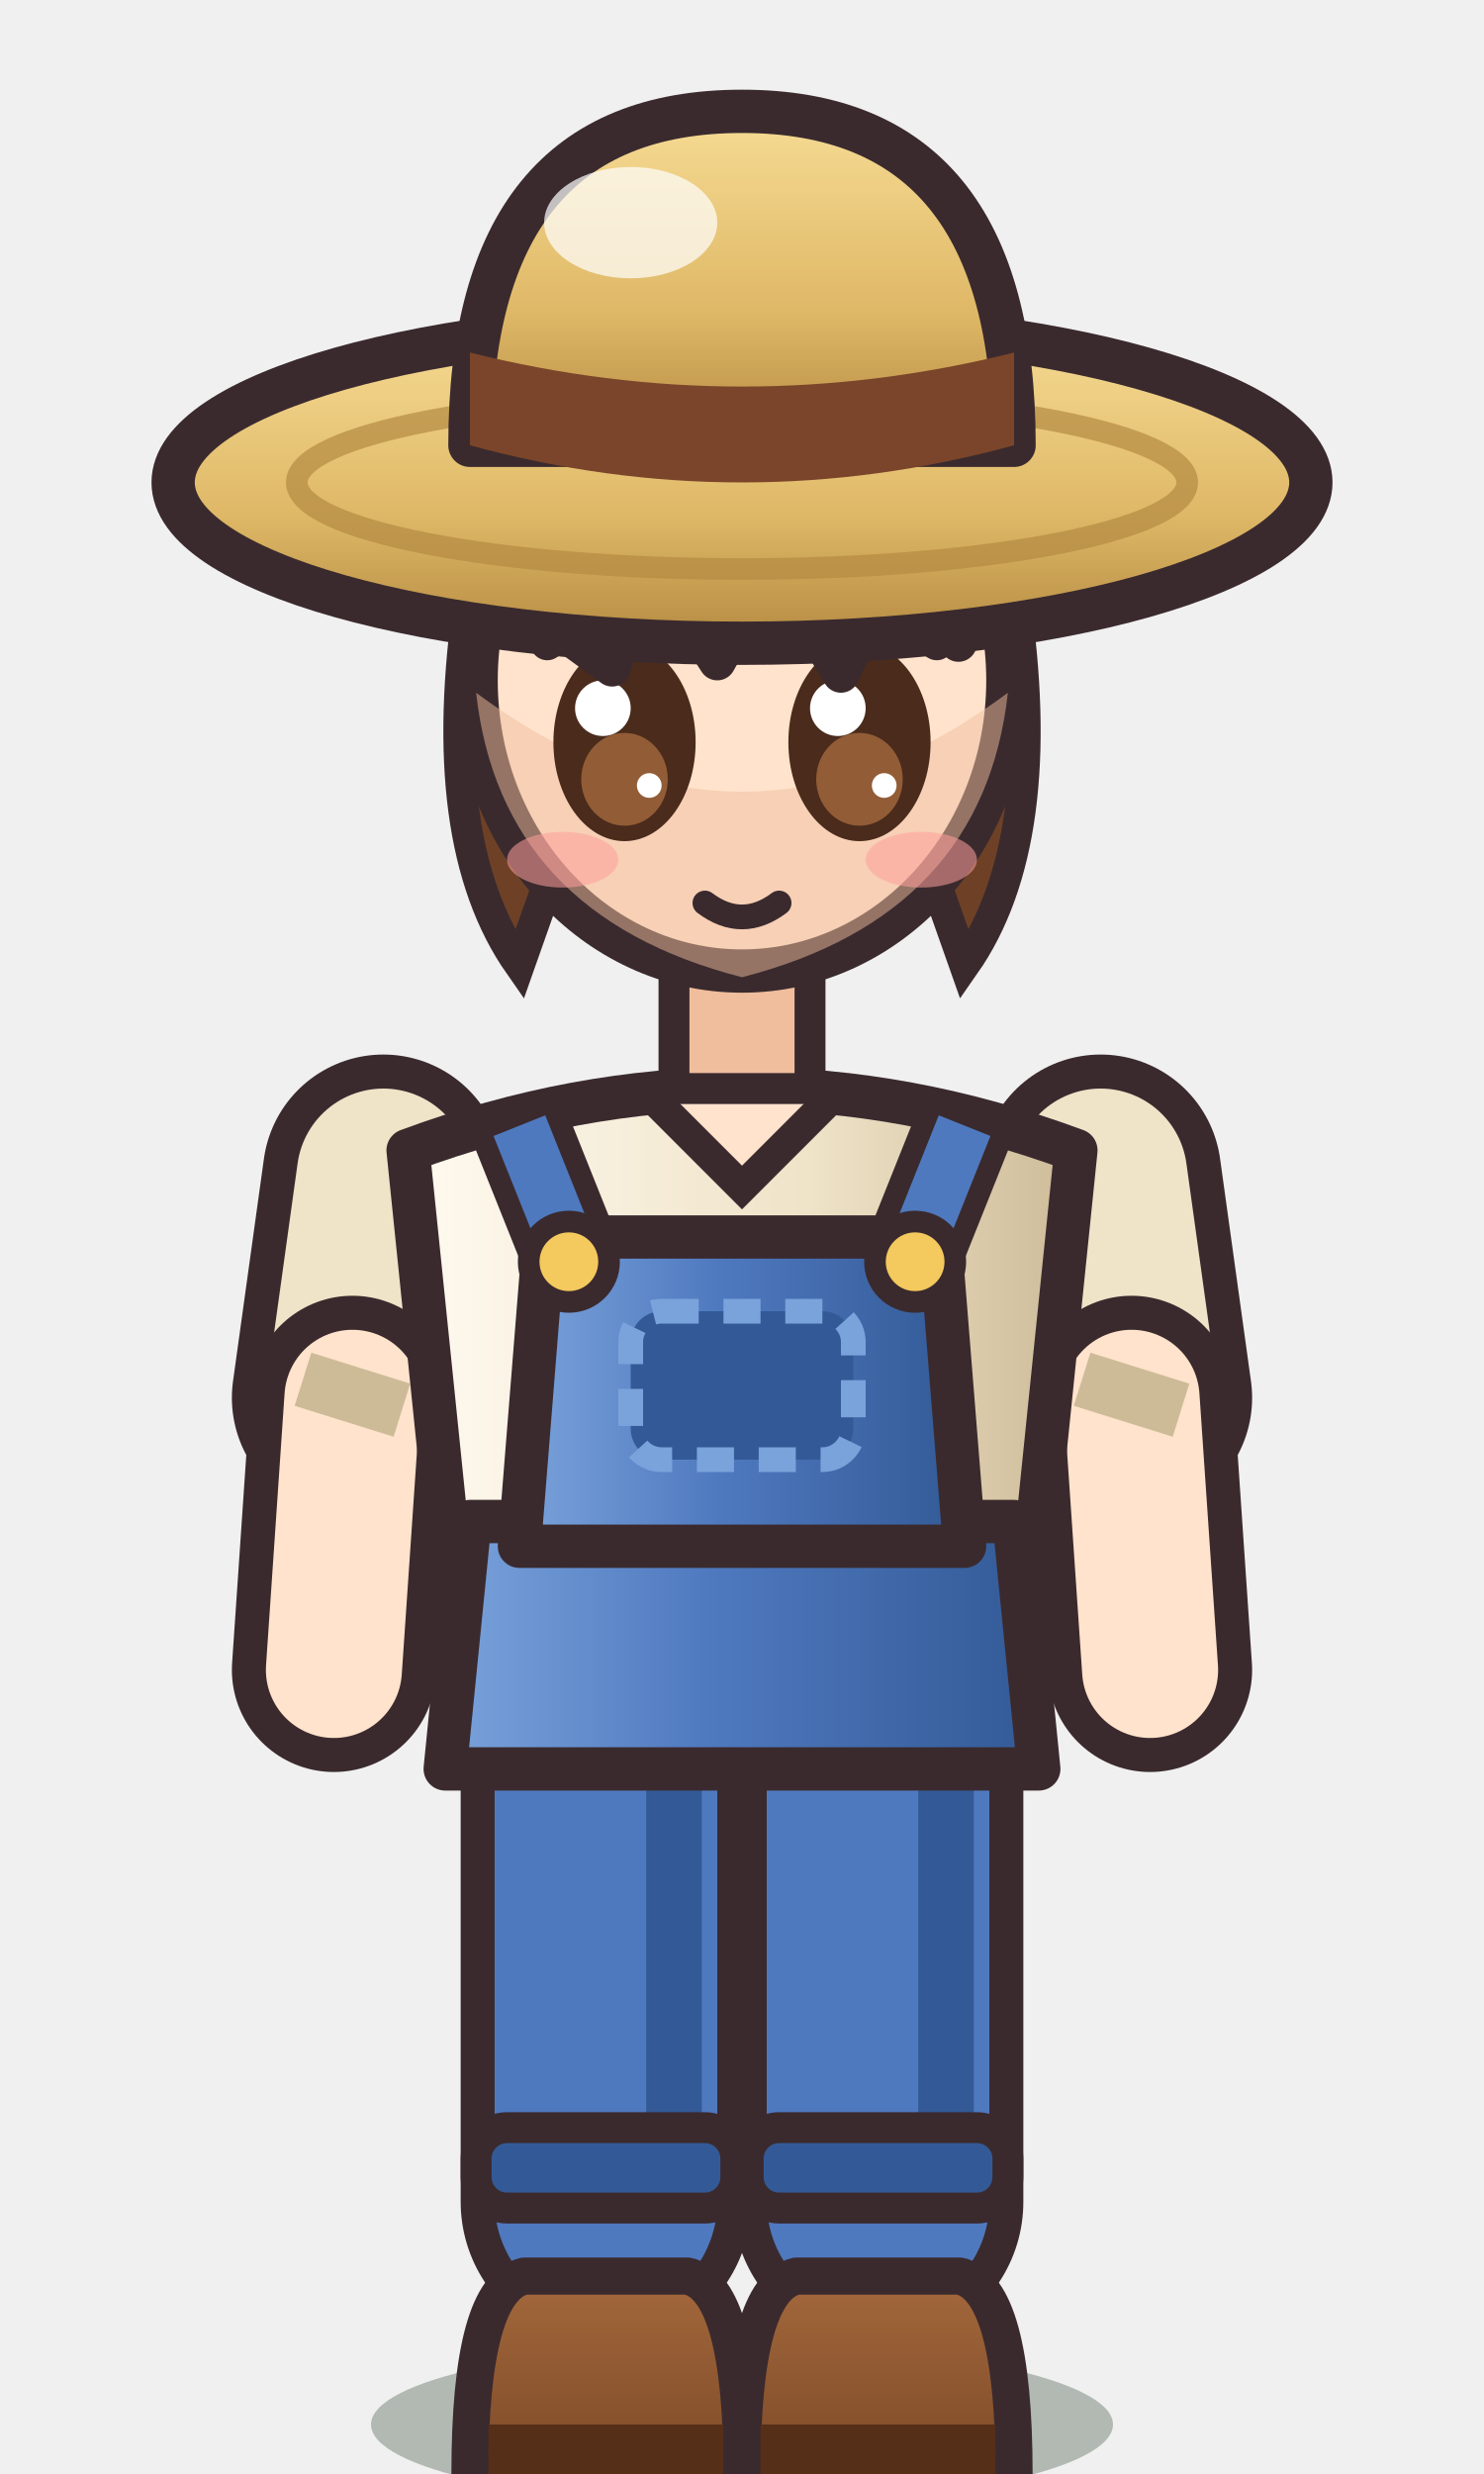
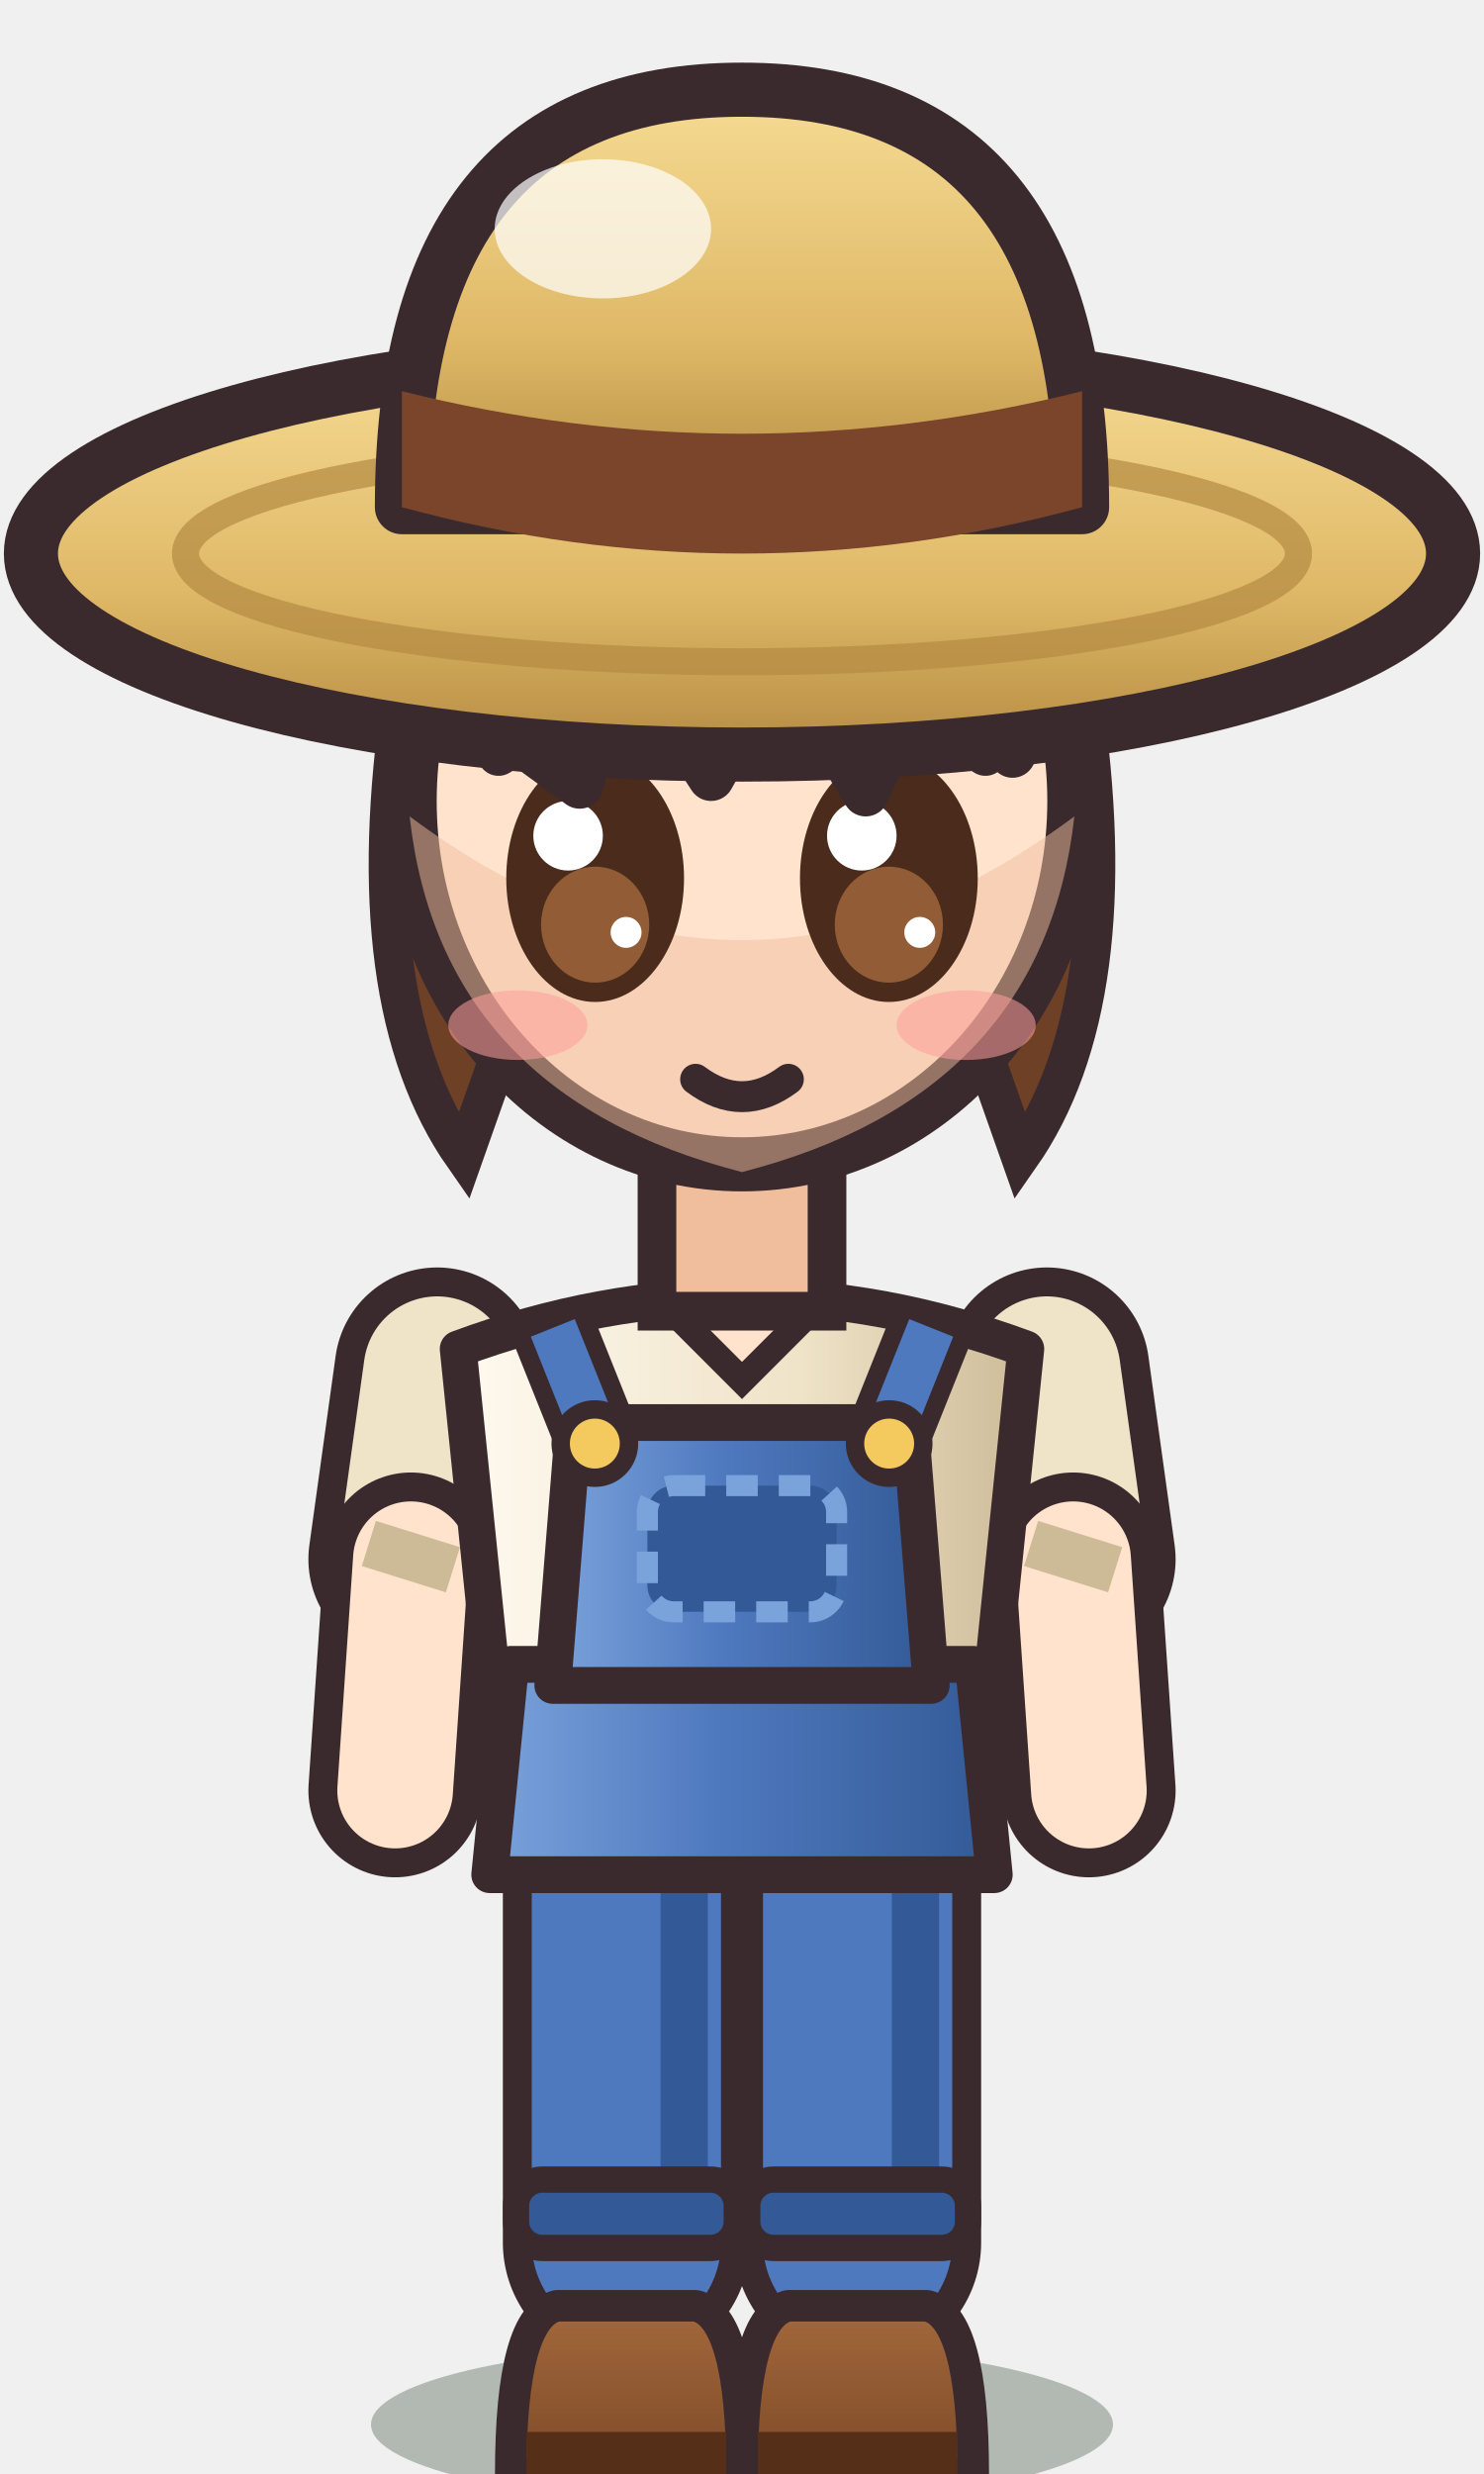
<svg xmlns="http://www.w3.org/2000/svg" viewBox="0 0 24 40" width="24" height="40">
  <defs>
    <linearGradient id="g1" x1="0" y1="0" x2="0" y2="1">
      <stop offset="0" stop-color="#a4683c" />
      <stop offset="1" stop-color="#7c4a27" />
    </linearGradient>
    <linearGradient id="g2" x1="0" y1="0" x2="0" y2="1">
      <stop offset="0" stop-color="#a4683c" />
      <stop offset="1" stop-color="#7c4a27" />
    </linearGradient>
    <linearGradient id="g3" x1="0" y1="0" x2="1" y2="0">
      <stop offset="0" stop-color="#fffaf0" />
      <stop offset="0.6" stop-color="#efe3c8" />
      <stop offset="1" stop-color="#cdbb98" />
    </linearGradient>
    <linearGradient id="g4" x1="0" y1="0" x2="1" y2="0">
      <stop offset="0" stop-color="#7aa2db" />
      <stop offset="0.45" stop-color="#4f79bf" />
      <stop offset="1" stop-color="#335a96" />
    </linearGradient>
    <linearGradient id="g5" x1="0" y1="0" x2="0" y2="1">
      <stop offset="0" stop-color="#9a6238" />
      <stop offset="1" stop-color="#6e4126" />
    </linearGradient>
    <linearGradient id="g6" x1="0" y1="0" x2="0" y2="1">
      <stop offset="0" stop-color="#f6dc94" />
      <stop offset="0.6" stop-color="#dfb867" />
      <stop offset="1" stop-color="#b48a41" />
    </linearGradient>
  </defs>
  <ellipse cx="12" cy="39.2" rx="6" ry="1.3" fill="#1f3a22" opacity="0.3" />
-   <path d="M9.80 26.00 L9.80 35.60" stroke="#3a2a2e" stroke-width="4.70" stroke-linecap="round" />
-   <path d="M9.80 26.00 L9.80 35.60" stroke="#4f79bf" stroke-width="3.60" stroke-linecap="round" />
-   <path d="M10.90 27 L10.90 35.00" stroke="#335a96" stroke-width="0.9" />
-   <rect x="7.70" y="34.40" width="4.2" height="1.3" rx="0.5" fill="#335a96" stroke="#3a2a2e" stroke-width="0.5" />
-   <path d="M7.60 40.00 q0 -3 0.88 -3.2 l2.64 0 q0.88 0.2 0.88 3.2 Z" fill="url(#g1)" stroke="#3a2a2e" stroke-width="0.6" stroke-linejoin="round" />
-   <path d="M7.90 39.60 l3.80 0" stroke="#552f17" stroke-width="0.8" />
-   <path d="M14.20 26.00 L14.20 35.60" stroke="#3a2a2e" stroke-width="4.70" stroke-linecap="round" />
-   <path d="M14.20 26.00 L14.20 35.60" stroke="#4f79bf" stroke-width="3.60" stroke-linecap="round" />
-   <path d="M15.30 27 L15.30 35.00" stroke="#335a96" stroke-width="0.9" />
-   <rect x="12.10" y="34.40" width="4.2" height="1.3" rx="0.5" fill="#335a96" stroke="#3a2a2e" stroke-width="0.5" />
-   <path d="M12.00 40.00 q0 -3 0.88 -3.2 l2.64 0 q0.88 0.2 0.88 3.2 Z" fill="url(#g2)" stroke="#3a2a2e" stroke-width="0.6" stroke-linejoin="round" />
-   <path d="M12.30 39.60 l3.80 0" stroke="#552f17" stroke-width="0.8" />
-   <path d="M6.20 19.00 L5.70 22.60" stroke="#3a2a2e" stroke-width="3.90" stroke-linecap="round" />
-   <path d="M6.20 19.00 L5.70 22.60" stroke="#efe3c8" stroke-width="2.80" stroke-linecap="round" />
-   <path d="M5.70 22.60 L5.40 27.00" stroke="#3a2a2e" stroke-width="3.30" stroke-linecap="round" />
-   <path d="M5.70 22.60 L5.40 27.00" stroke="#ffe3cc" stroke-width="2.20" stroke-linecap="round" />
-   <path d="M5.70 22.60 l1.6 0.5" stroke="#cdbb98" stroke-width="0.9" transform="translate(-0.8 -0.3)" />
-   <path d="M17.80 19.00 L18.30 22.60" stroke="#3a2a2e" stroke-width="3.90" stroke-linecap="round" />
-   <path d="M17.80 19.00 L18.30 22.60" stroke="#efe3c8" stroke-width="2.80" stroke-linecap="round" />
-   <path d="M18.30 22.60 L18.60 27.00" stroke="#3a2a2e" stroke-width="3.30" stroke-linecap="round" />
-   <path d="M18.30 22.60 L18.60 27.00" stroke="#ffe3cc" stroke-width="2.20" stroke-linecap="round" />
-   <path d="M18.30 22.60 l1.6 0.5" stroke="#cdbb98" stroke-width="0.9" transform="translate(-0.8 -0.3)" />
-   <path d="M6.6 18.6 Q12 16.6 17.4 18.6 L16.6 26.4 L7.4 26.4 Z" fill="url(#g3)" stroke="#3a2a2e" stroke-width="0.7" stroke-linejoin="round" />
-   <path d="M7.6 24.6 L16.4 24.6 L16.8 28.6 L7.2 28.6 Z" fill="url(#g4)" stroke="#3a2a2e" stroke-width="0.7" stroke-linejoin="round" />
-   <path d="M8.8 20 L15.2 20 L15.6 25 L8.4 25 Z" fill="url(#g4)" stroke="#3a2a2e" stroke-width="0.7" stroke-linejoin="round" />
-   <rect x="10.2" y="21.2" width="3.6" height="2.4" rx="0.5" fill="#335a96" stroke="#7aa2db" stroke-width="0.4" stroke-dasharray="0.6 0.4" />
-   <path d="M9.20 20.2 L8.40 18.2" stroke="#3a2a2e" stroke-width="1.6" />
-   <path d="M9.20 20.2 L8.40 18.2" stroke="#4f79bf" stroke-width="0.9" />
-   <circle cx="9.20" cy="20.4" r="0.65" fill="#f4c95d" stroke="#3a2a2e" stroke-width="0.35" />
-   <path d="M14.80 20.2 L15.60 18.2" stroke="#3a2a2e" stroke-width="1.6" />
-   <path d="M14.80 20.2 L15.60 18.2" stroke="#4f79bf" stroke-width="0.9" />
-   <circle cx="14.80" cy="20.4" r="0.65" fill="#f4c95d" stroke="#3a2a2e" stroke-width="0.35" />
-   <path d="M10.4 17.6 L12 19.2 L13.6 17.6" stroke="#3a2a2e" stroke-width="0.5" fill="#ffe3cc" />
-   <rect x="10.9" y="14.6" width="2.2" height="3" fill="#f0bd9d" stroke="#3a2a2e" stroke-width="0.5" />
-   <path d="M7.6 9.6 q-0.6 4 0.8 6 l1.2 -3.4 Z M16.4 9.6 q0.6 4 -0.8 6 l-1.2 -3.4 Z" fill="#6e4126" stroke="#3a2a2e" stroke-width="0.5" />
-   <ellipse cx="12.00" cy="11.00" rx="4.3" ry="4.7" fill="#ffe3cc" stroke="#3a2a2e" stroke-width="0.7" />
-   <path d="M7.70 11.20 q4.3 3.2 8.6 0 q-0.4 3.6 -4.3 4.6 q-3.9 -1 -4.3 -4.6 Z" fill="#f0bd9d" opacity="0.5" />
-   <ellipse cx="10.10" cy="12.00" rx="1.15" ry="1.6" fill="#4a2b1c" />
-   <ellipse cx="10.10" cy="12.60" rx="0.7" ry="0.75" fill="#9a6238" opacity="0.9" />
-   <circle cx="9.75" cy="11.45" r="0.45" fill="#ffffff" />
-   <circle cx="10.50" cy="12.70" r="0.2" fill="#ffffff" />
-   <path d="M8.85 10.40 q1.25 -0.8 2.5 0" stroke="#3a2a2e" stroke-width="0.55" fill="none" stroke-linecap="round" />
-   <ellipse cx="13.90" cy="12.00" rx="1.15" ry="1.6" fill="#4a2b1c" />
-   <ellipse cx="13.90" cy="12.60" rx="0.7" ry="0.75" fill="#9a6238" opacity="0.9" />
-   <circle cx="13.55" cy="11.45" r="0.45" fill="#ffffff" />
-   <circle cx="14.30" cy="12.70" r="0.2" fill="#ffffff" />
-   <path d="M12.65 10.40 q1.25 -0.8 2.5 0" stroke="#3a2a2e" stroke-width="0.55" fill="none" stroke-linecap="round" />
-   <ellipse cx="9.10" cy="13.90" rx="0.9" ry="0.45" fill="#ff9f9a" opacity="0.55" />
-   <ellipse cx="14.90" cy="13.90" rx="0.9" ry="0.45" fill="#ff9f9a" opacity="0.55" />
-   <path d="M11.40 14.60 q0.6 0.45 1.2 0" stroke="#3a2a2e" stroke-width="0.4" fill="none" stroke-linecap="round" />
-   <path d="M7.70 9.20 q4.30 -3.6 8.60 -0.4 l-0.8 1.6 l-1 -1.4 l-0.9 1.9 l-1.1 -1.8 l-0.9 1.6 l-1.1 -1.7 l-0.6 1.8 Z" fill="url(#g5)" stroke="#3a2a2e" stroke-width="0.6" stroke-linejoin="round" />
-   <ellipse cx="12.00" cy="7.80" rx="9.2" ry="2.6" fill="url(#g6)" stroke="#3a2a2e" stroke-width="0.7" />
-   <ellipse cx="12.00" cy="7.80" rx="7.2" ry="1.4" fill="none" stroke="#b48a41" stroke-width="0.35" opacity="0.7" />
-   <path d="M7.60 7.20 q0 -5.4 4.4 -5.4 q4.4 0 4.4 5.4 Z" fill="url(#g6)" stroke="#3a2a2e" stroke-width="0.7" stroke-linejoin="round" />
-   <path d="M7.60 7.20 q4.4 1.2 8.8 0 l0 -1.5 q-4.4 1.1 -8.8 0 Z" fill="#7a452a" />
-   <ellipse cx="10.20" cy="3.60" rx="1.4" ry="0.9" fill="#ffffff" opacity="0.7" />
+   <g transform="translate(12 20.45) scale(1.25) translate(-12 -17)">
+ </g>
+   <g transform="translate(12 40) scale(0.85) translate(-12 -40)">
+     <path d="M9.80 26.00 L9.80 35.60" stroke="#3a2a2e" stroke-width="4.70" stroke-linecap="round" />
+     <path d="M9.80 26.00 L9.80 35.60" stroke="#4f79bf" stroke-width="3.60" stroke-linecap="round" />
+     <path d="M10.90 27 L10.90 35.00" stroke="#335a96" stroke-width="0.9" />
+     <rect x="7.70" y="34.40" width="4.2" height="1.3" rx="0.5" fill="#335a96" stroke="#3a2a2e" stroke-width="0.5" />
+     <path d="M7.60 40.00 q0 -3 0.88 -3.2 l2.64 0 q0.88 0.2 0.88 3.2 Z" fill="url(#g1)" stroke="#3a2a2e" stroke-width="0.6" stroke-linejoin="round" />
+     <path d="M7.90 39.60 l3.80 0" stroke="#552f17" stroke-width="0.8" />
+     <path d="M14.20 26.00 L14.20 35.60" stroke="#3a2a2e" stroke-width="4.70" stroke-linecap="round" />
+     <path d="M14.20 26.00 L14.20 35.60" stroke="#4f79bf" stroke-width="3.60" stroke-linecap="round" />
+     <path d="M15.30 27 L15.30 35.00" stroke="#335a96" stroke-width="0.9" />
+     <rect x="12.10" y="34.40" width="4.2" height="1.3" rx="0.5" fill="#335a96" stroke="#3a2a2e" stroke-width="0.5" />
+     <path d="M12.00 40.00 q0 -3 0.88 -3.2 l2.64 0 q0.88 0.2 0.88 3.2 Z" fill="url(#g2)" stroke="#3a2a2e" stroke-width="0.6" stroke-linejoin="round" />
+     <path d="M12.30 39.60 l3.80 0" stroke="#552f17" stroke-width="0.8" />
+     <path d="M6.20 19.00 L5.70 22.60" stroke="#3a2a2e" stroke-width="3.90" stroke-linecap="round" />
+     <path d="M6.20 19.00 L5.70 22.60" stroke="#efe3c8" stroke-width="2.80" stroke-linecap="round" />
+     <path d="M5.70 22.60 L5.40 27.00" stroke="#3a2a2e" stroke-width="3.30" stroke-linecap="round" />
+     <path d="M5.70 22.60 L5.40 27.00" stroke="#ffe3cc" stroke-width="2.20" stroke-linecap="round" />
+     <path d="M5.70 22.60 l1.6 0.5" stroke="#cdbb98" stroke-width="0.9" transform="translate(-0.8 -0.3)" />
+     <path d="M17.80 19.00 L18.30 22.60" stroke="#3a2a2e" stroke-width="3.90" stroke-linecap="round" />
+     <path d="M17.80 19.00 L18.30 22.60" stroke="#efe3c8" stroke-width="2.80" stroke-linecap="round" />
+     <path d="M18.30 22.60 L18.60 27.00" stroke="#3a2a2e" stroke-width="3.30" stroke-linecap="round" />
+     <path d="M18.30 22.60 L18.60 27.00" stroke="#ffe3cc" stroke-width="2.20" stroke-linecap="round" />
+     <path d="M18.30 22.60 l1.6 0.5" stroke="#cdbb98" stroke-width="0.9" transform="translate(-0.8 -0.3)" />
+     <path d="M6.6 18.6 Q12 16.6 17.4 18.6 L16.6 26.4 L7.4 26.4 Z" fill="url(#g3)" stroke="#3a2a2e" stroke-width="0.7" stroke-linejoin="round" />
+     <path d="M7.6 24.6 L16.4 24.6 L16.8 28.6 L7.2 28.6 Z" fill="url(#g4)" stroke="#3a2a2e" stroke-width="0.7" stroke-linejoin="round" />
+     <path d="M8.8 20 L15.2 20 L15.6 25 L8.4 25 Z" fill="url(#g4)" stroke="#3a2a2e" stroke-width="0.7" stroke-linejoin="round" />
+     <rect x="10.2" y="21.2" width="3.6" height="2.4" rx="0.5" fill="#335a96" stroke="#7aa2db" stroke-width="0.4" stroke-dasharray="0.6 0.4" />
+     <path d="M9.20 20.2 L8.40 18.2" stroke="#3a2a2e" stroke-width="1.6" />
+     <path d="M9.20 20.2 L8.40 18.2" stroke="#4f79bf" stroke-width="0.9" />
+     <circle cx="9.20" cy="20.4" r="0.65" fill="#f4c95d" stroke="#3a2a2e" stroke-width="0.35" />
+     <path d="M14.80 20.2 L15.60 18.2" stroke="#3a2a2e" stroke-width="1.6" />
+     <path d="M14.80 20.2 L15.60 18.2" stroke="#4f79bf" stroke-width="0.9" />
+     <circle cx="14.80" cy="20.4" r="0.65" fill="#f4c95d" stroke="#3a2a2e" stroke-width="0.35" />
+     <path d="M10.4 17.6 L12 19.2 L13.6 17.6" stroke="#3a2a2e" stroke-width="0.5" fill="#ffe3cc" />
+   </g>
+   <g transform="translate(12 20.45) scale(1.25) translate(-12 -17)">
+     <rect x="10.9" y="14.6" width="2.2" height="3" fill="#f0bd9d" stroke="#3a2a2e" stroke-width="0.5" />
+     <path d="M7.6 9.6 q-0.6 4 0.8 6 l1.2 -3.4 Z M16.4 9.6 q0.6 4 -0.8 6 l-1.2 -3.4 Z" fill="#6e4126" stroke="#3a2a2e" stroke-width="0.5" />
+     <ellipse cx="12.00" cy="11.00" rx="4.3" ry="4.7" fill="#ffe3cc" stroke="#3a2a2e" stroke-width="0.7" />
+     <path d="M7.70 11.20 q4.3 3.2 8.6 0 q-0.4 3.6 -4.3 4.6 q-3.9 -1 -4.3 -4.6 Z" fill="#f0bd9d" opacity="0.5" />
+     <ellipse cx="10.10" cy="12.00" rx="1.15" ry="1.6" fill="#4a2b1c" />
+     <ellipse cx="10.10" cy="12.60" rx="0.7" ry="0.75" fill="#9a6238" opacity="0.9" />
+     <circle cx="9.75" cy="11.45" r="0.45" fill="#ffffff" />
+     <circle cx="10.50" cy="12.70" r="0.2" fill="#ffffff" />
+     <path d="M8.85 10.40 q1.25 -0.8 2.5 0" stroke="#3a2a2e" stroke-width="0.55" fill="none" stroke-linecap="round" />
+     <ellipse cx="13.90" cy="12.00" rx="1.15" ry="1.6" fill="#4a2b1c" />
+     <ellipse cx="13.90" cy="12.60" rx="0.7" ry="0.75" fill="#9a6238" opacity="0.9" />
+     <circle cx="13.55" cy="11.45" r="0.45" fill="#ffffff" />
+     <circle cx="14.30" cy="12.70" r="0.2" fill="#ffffff" />
+     <path d="M12.65 10.40 q1.25 -0.8 2.5 0" stroke="#3a2a2e" stroke-width="0.55" fill="none" stroke-linecap="round" />
+     <ellipse cx="9.10" cy="13.90" rx="0.9" ry="0.45" fill="#ff9f9a" opacity="0.55" />
+     <ellipse cx="14.90" cy="13.90" rx="0.9" ry="0.45" fill="#ff9f9a" opacity="0.55" />
+     <path d="M11.40 14.60 q0.6 0.45 1.2 0" stroke="#3a2a2e" stroke-width="0.4" fill="none" stroke-linecap="round" />
+     <path d="M7.70 9.20 q4.30 -3.6 8.60 -0.4 l-0.8 1.6 l-1 -1.4 l-0.9 1.9 l-1.1 -1.8 l-0.9 1.6 l-1.1 -1.7 l-0.6 1.8 Z" fill="url(#g5)" stroke="#3a2a2e" stroke-width="0.6" stroke-linejoin="round" />
+     <ellipse cx="12.00" cy="7.80" rx="9.2" ry="2.6" fill="url(#g6)" stroke="#3a2a2e" stroke-width="0.7" />
+     <ellipse cx="12.00" cy="7.80" rx="7.2" ry="1.4" fill="none" stroke="#b48a41" stroke-width="0.35" opacity="0.7" />
+     <path d="M7.60 7.20 q0 -5.4 4.4 -5.4 q4.4 0 4.4 5.4 Z" fill="url(#g6)" stroke="#3a2a2e" stroke-width="0.7" stroke-linejoin="round" />
+     <path d="M7.60 7.20 q4.4 1.2 8.8 0 l0 -1.5 q-4.4 1.1 -8.8 0 Z" fill="#7a452a" />
+     <ellipse cx="10.20" cy="3.60" rx="1.4" ry="0.9" fill="#ffffff" opacity="0.7" />
+   </g>
</svg>
